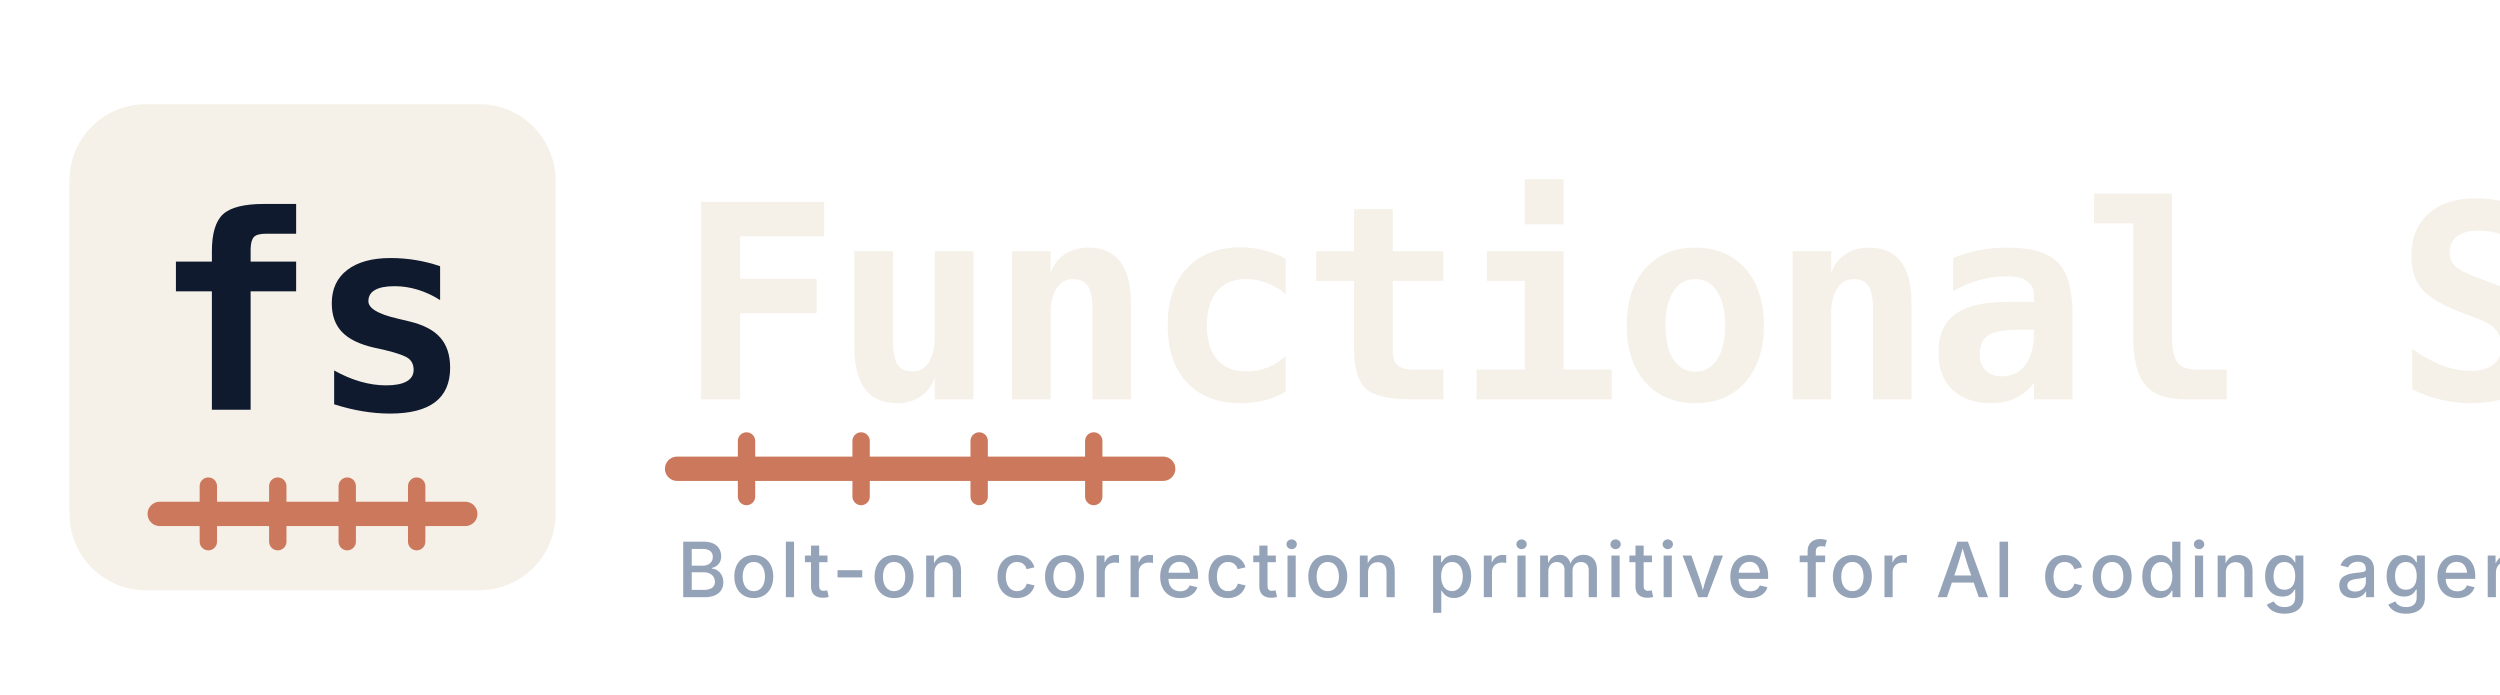
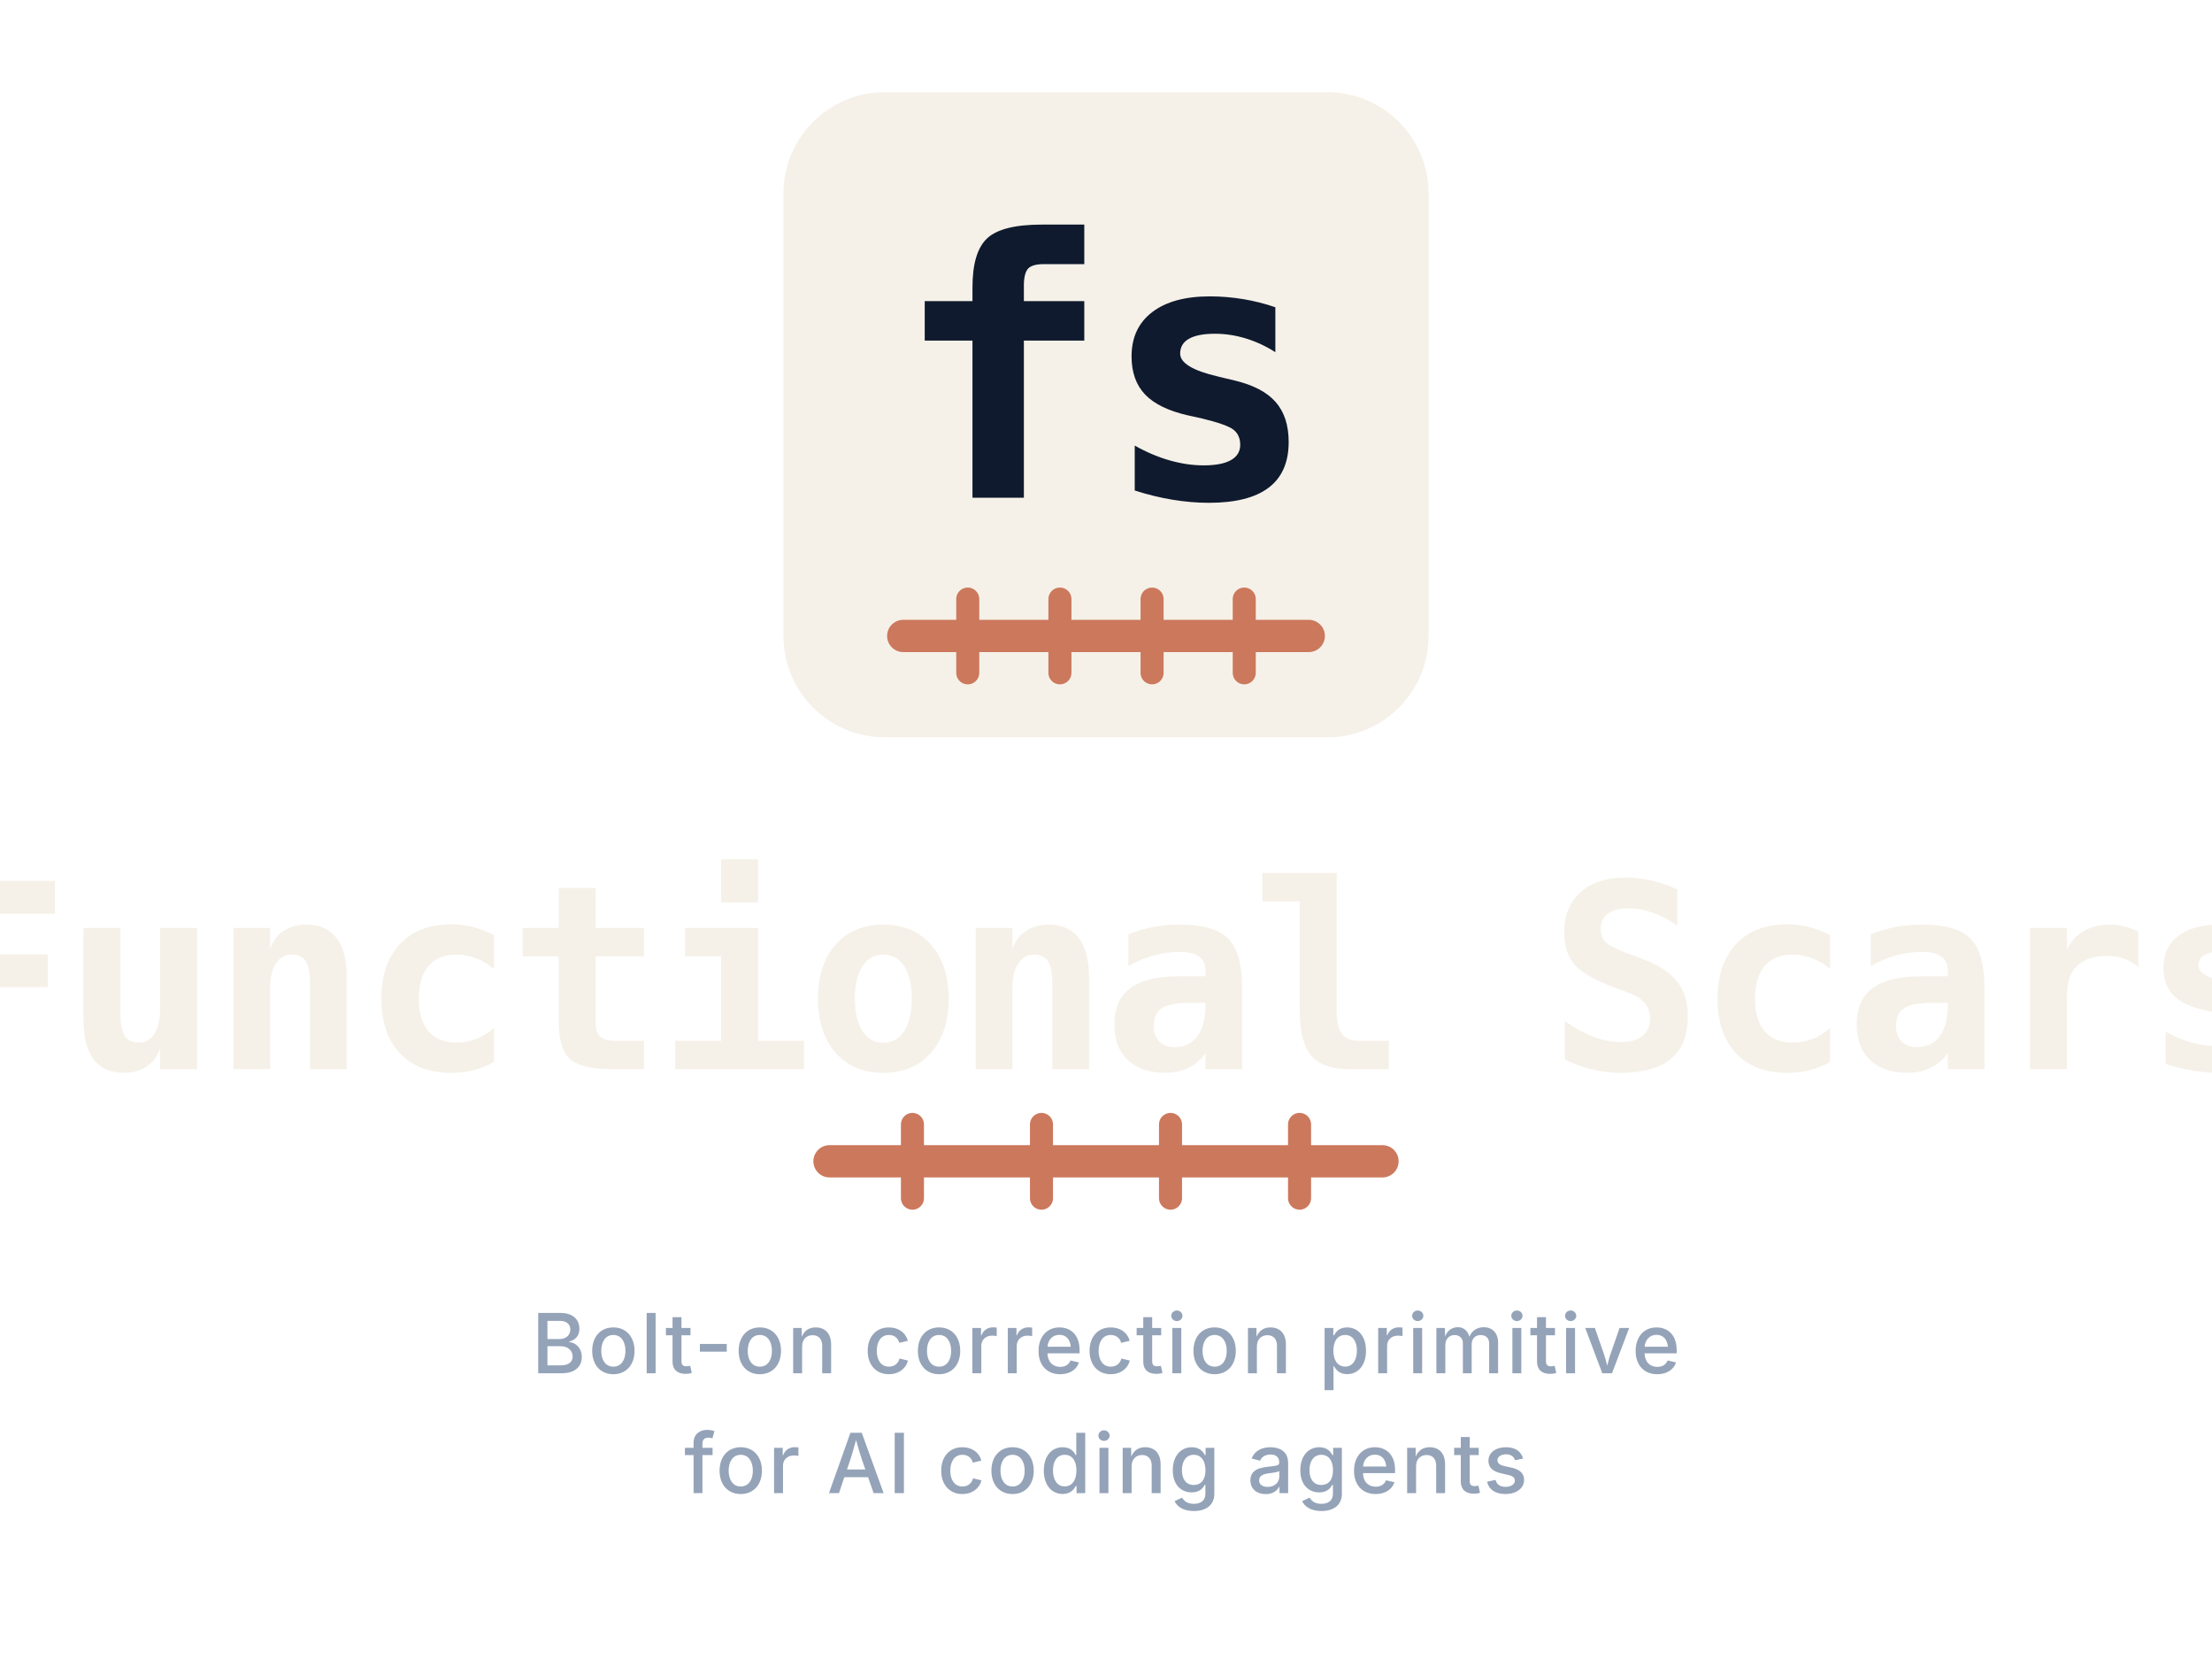
- <svg xmlns="http://www.w3.org/2000/svg" viewBox="0 0 720 200" width="720" height="200" role="img" aria-label="Functional Scars">
+ <svg xmlns="http://www.w3.org/2000/svg" viewBox="0 0 480 360" role="img" aria-label="Functional Scars" preserveAspectRatio="xMidYMid meet">
  <defs>
    <style>
      .glyph-bg { fill: #F5F1E8; }
      .glyph-fg { fill: #0F1A2E; }
      .scar-line { stroke: #CC785C; stroke-width: 7; stroke-linecap: round; }
      .stitch { stroke: #CC785C; stroke-width: 5; stroke-linecap: round; }
-       .wordmark { fill: #F5F1E8; font-family: "JetBrains Mono", "Fira Code", "Menlo", "Consolas", monospace; font-weight: 800; font-size: 78px; letter-spacing: -2px; }
-       .tagline { fill: #94A3B8; font-family: "Inter", "Segoe UI", "Helvetica Neue", Arial, sans-serif; font-weight: 500; font-size: 22px; letter-spacing: 1px; }
+       .wordmark { fill: #F5F1E8; font-family: "JetBrains Mono", "Fira Code", "Menlo", "Consolas", monospace; font-weight: 800; font-size: 56px; letter-spacing: -1.5px; }
+       .tagline { fill: #94A3B8; font-family: "Inter", "Segoe UI", "Helvetica Neue", Arial, sans-serif; font-weight: 500; font-size: 18px; letter-spacing: 0.5px; }
    </style>
  </defs>
-   <rect class="glyph-bg" x="20" y="30" width="140" height="140" rx="22" ry="22" />
-   <text class="glyph-fg" x="90" y="118" text-anchor="middle" font-family="&quot;JetBrains Mono&quot;,&quot;Fira Code&quot;,&quot;Menlo&quot;,&quot;Consolas&quot;,monospace" font-weight="800" font-size="78" letter-spacing="-2">fs</text>
-   <line class="scar-line" x1="46" y1="148" x2="134" y2="148" />
-   <line class="stitch" x1="60" y1="140" x2="60" y2="156" />
-   <line class="stitch" x1="80" y1="140" x2="80" y2="156" />
-   <line class="stitch" x1="100" y1="140" x2="100" y2="156" />
-   <line class="stitch" x1="120" y1="140" x2="120" y2="156" />
-   <text class="wordmark" x="195" y="115">Functional Scars</text>
-   <line class="scar-line" x1="195" y1="135" x2="335" y2="135" />
-   <line class="stitch" x1="215" y1="127" x2="215" y2="143" />
-   <line class="stitch" x1="248" y1="127" x2="248" y2="143" />
-   <line class="stitch" x1="282" y1="127" x2="282" y2="143" />
-   <line class="stitch" x1="315" y1="127" x2="315" y2="143" />
-   <text class="tagline" x="195" y="172">Bolt-on correction primitive for AI coding agents</text>
+   <rect class="glyph-bg" x="170" y="20" width="140" height="140" rx="22" ry="22" />
+   <text class="glyph-fg" x="240" y="108" text-anchor="middle" font-family="&quot;JetBrains Mono&quot;,&quot;Fira Code&quot;,&quot;Menlo&quot;,&quot;Consolas&quot;,monospace" font-weight="800" font-size="78" letter-spacing="-2">fs</text>
+   <line class="scar-line" x1="196" y1="138" x2="284" y2="138" />
+   <line class="stitch" x1="210" y1="130" x2="210" y2="146" />
+   <line class="stitch" x1="230" y1="130" x2="230" y2="146" />
+   <line class="stitch" x1="250" y1="130" x2="250" y2="146" />
+   <line class="stitch" x1="270" y1="130" x2="270" y2="146" />
+   <text class="wordmark" x="240" y="232" text-anchor="middle">Functional Scars</text>
+   <line class="scar-line" x1="180" y1="252" x2="300" y2="252" />
+   <line class="stitch" x1="198" y1="244" x2="198" y2="260" />
+   <line class="stitch" x1="226" y1="244" x2="226" y2="260" />
+   <line class="stitch" x1="254" y1="244" x2="254" y2="260" />
+   <line class="stitch" x1="282" y1="244" x2="282" y2="260" />
+   <text class="tagline" x="240" y="298" text-anchor="middle">Bolt-on correction primitive</text>
+   <text class="tagline" x="240" y="324" text-anchor="middle">for AI coding agents</text>
</svg>
